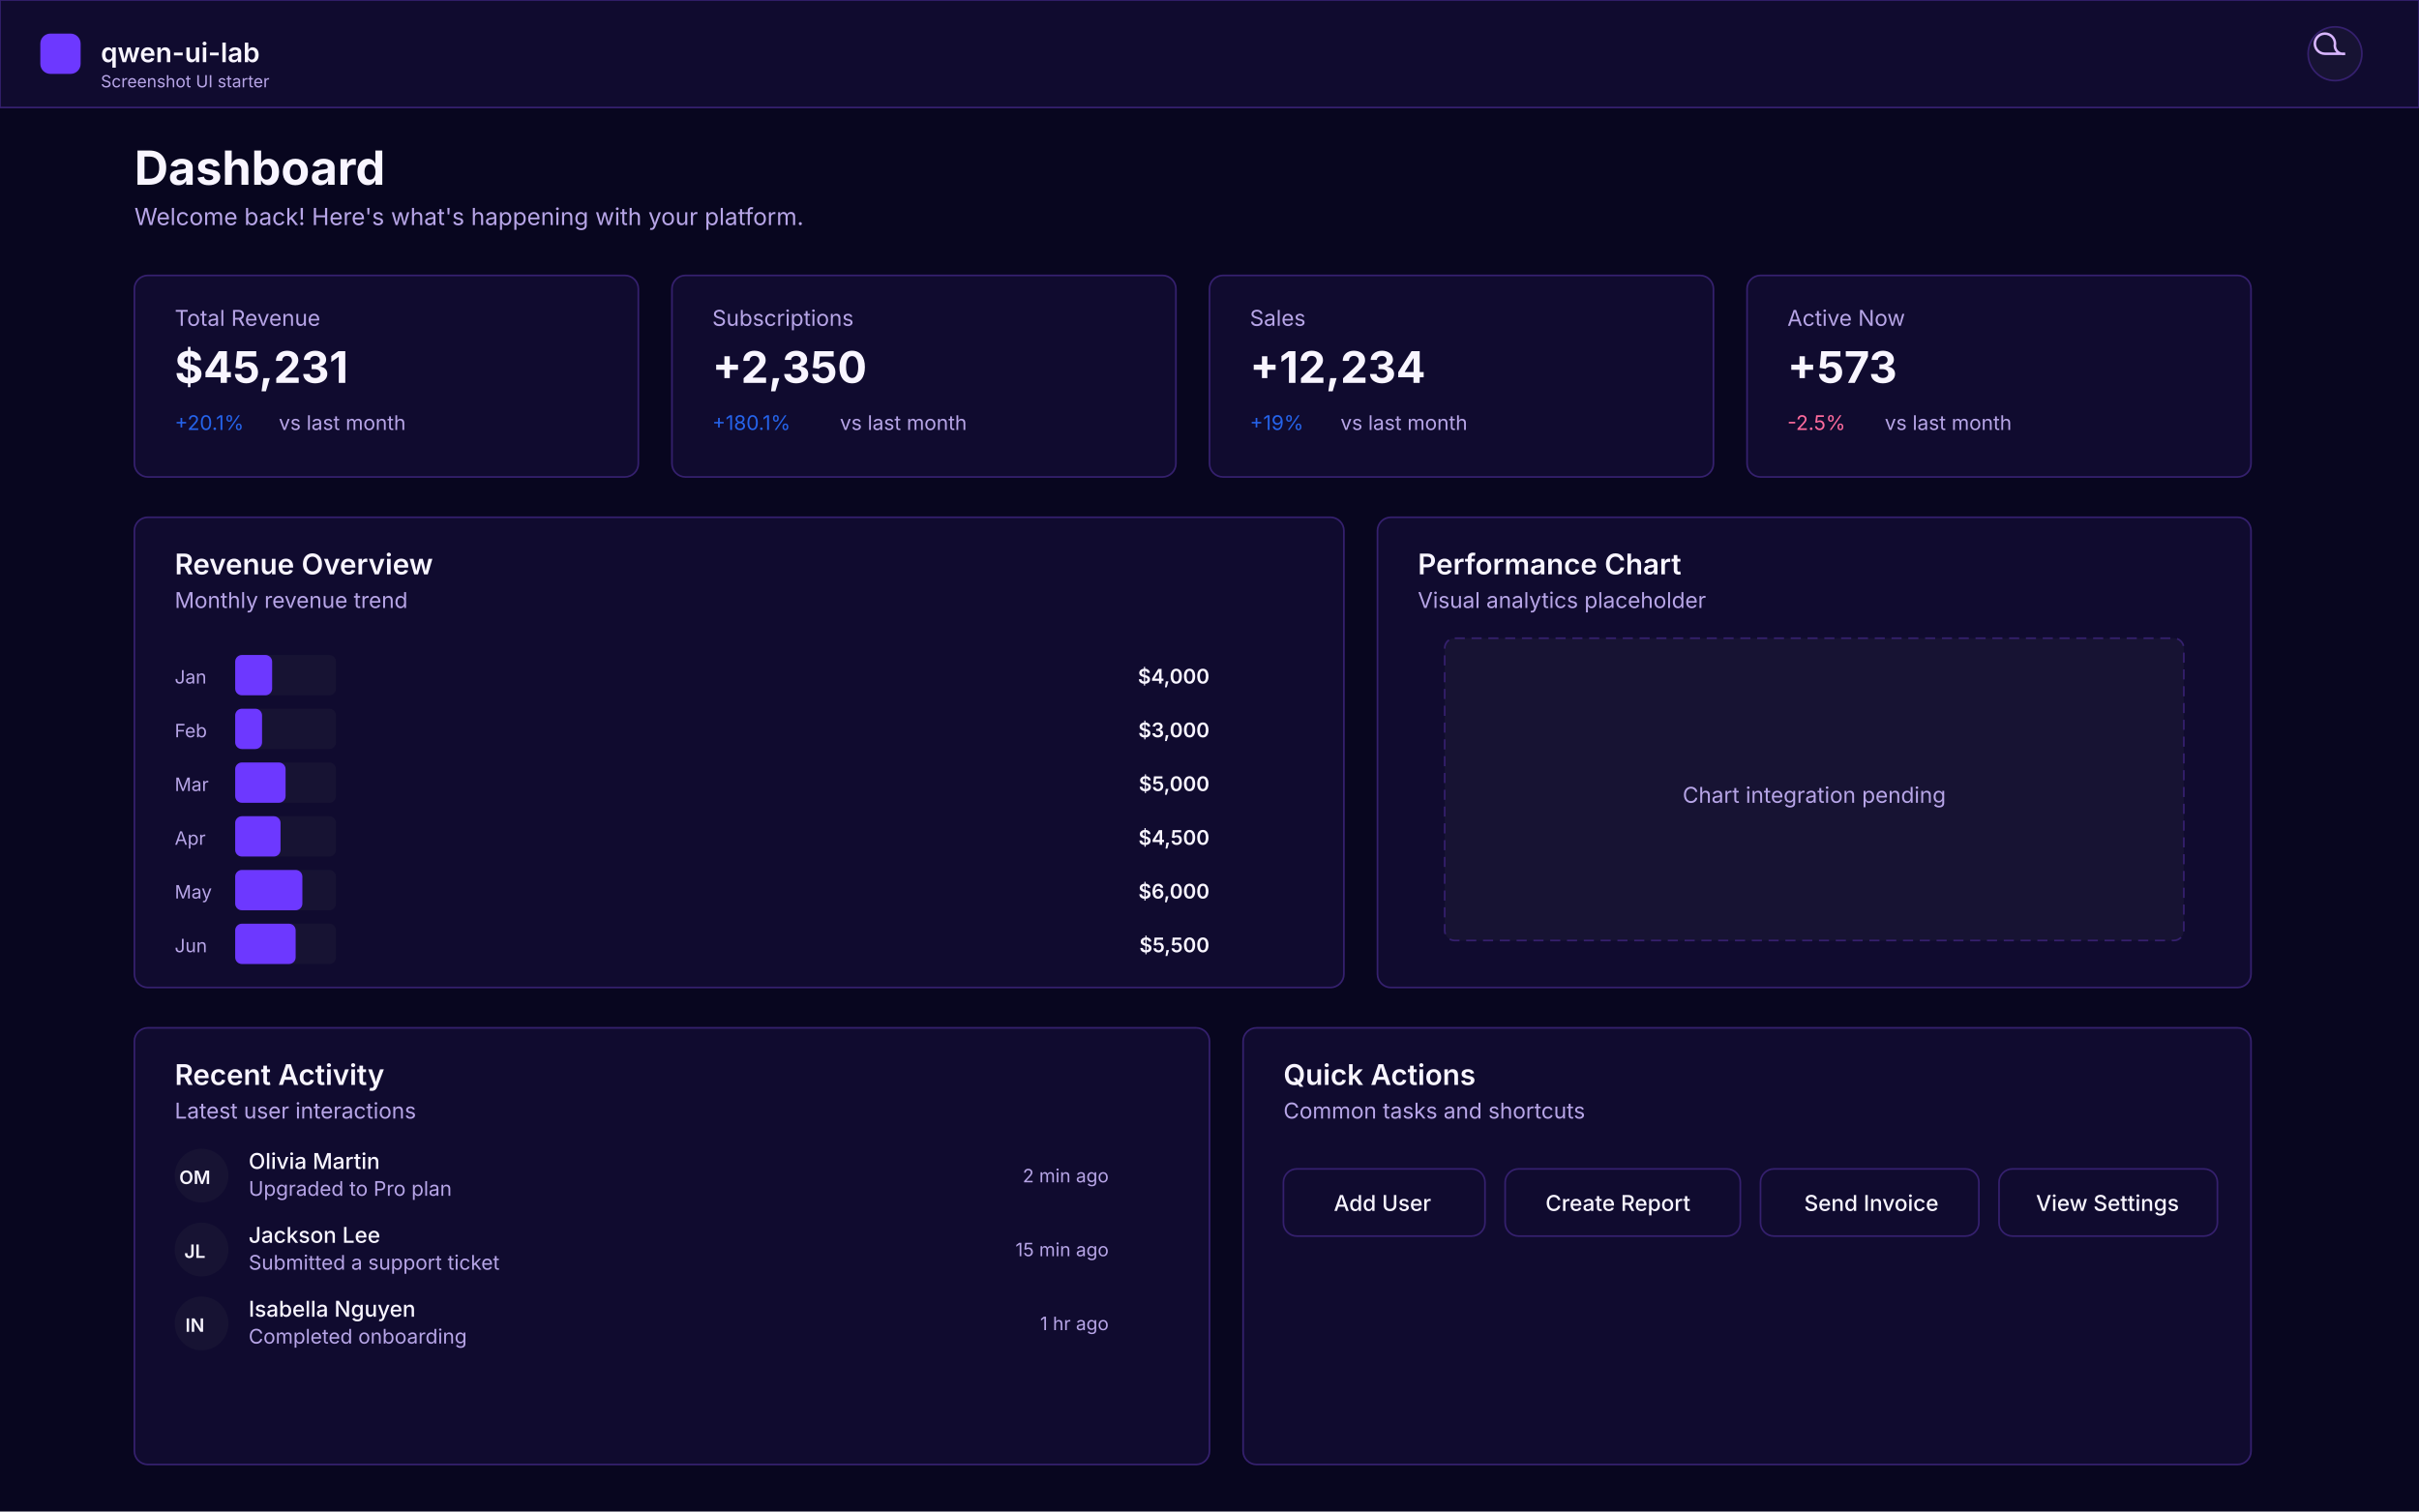
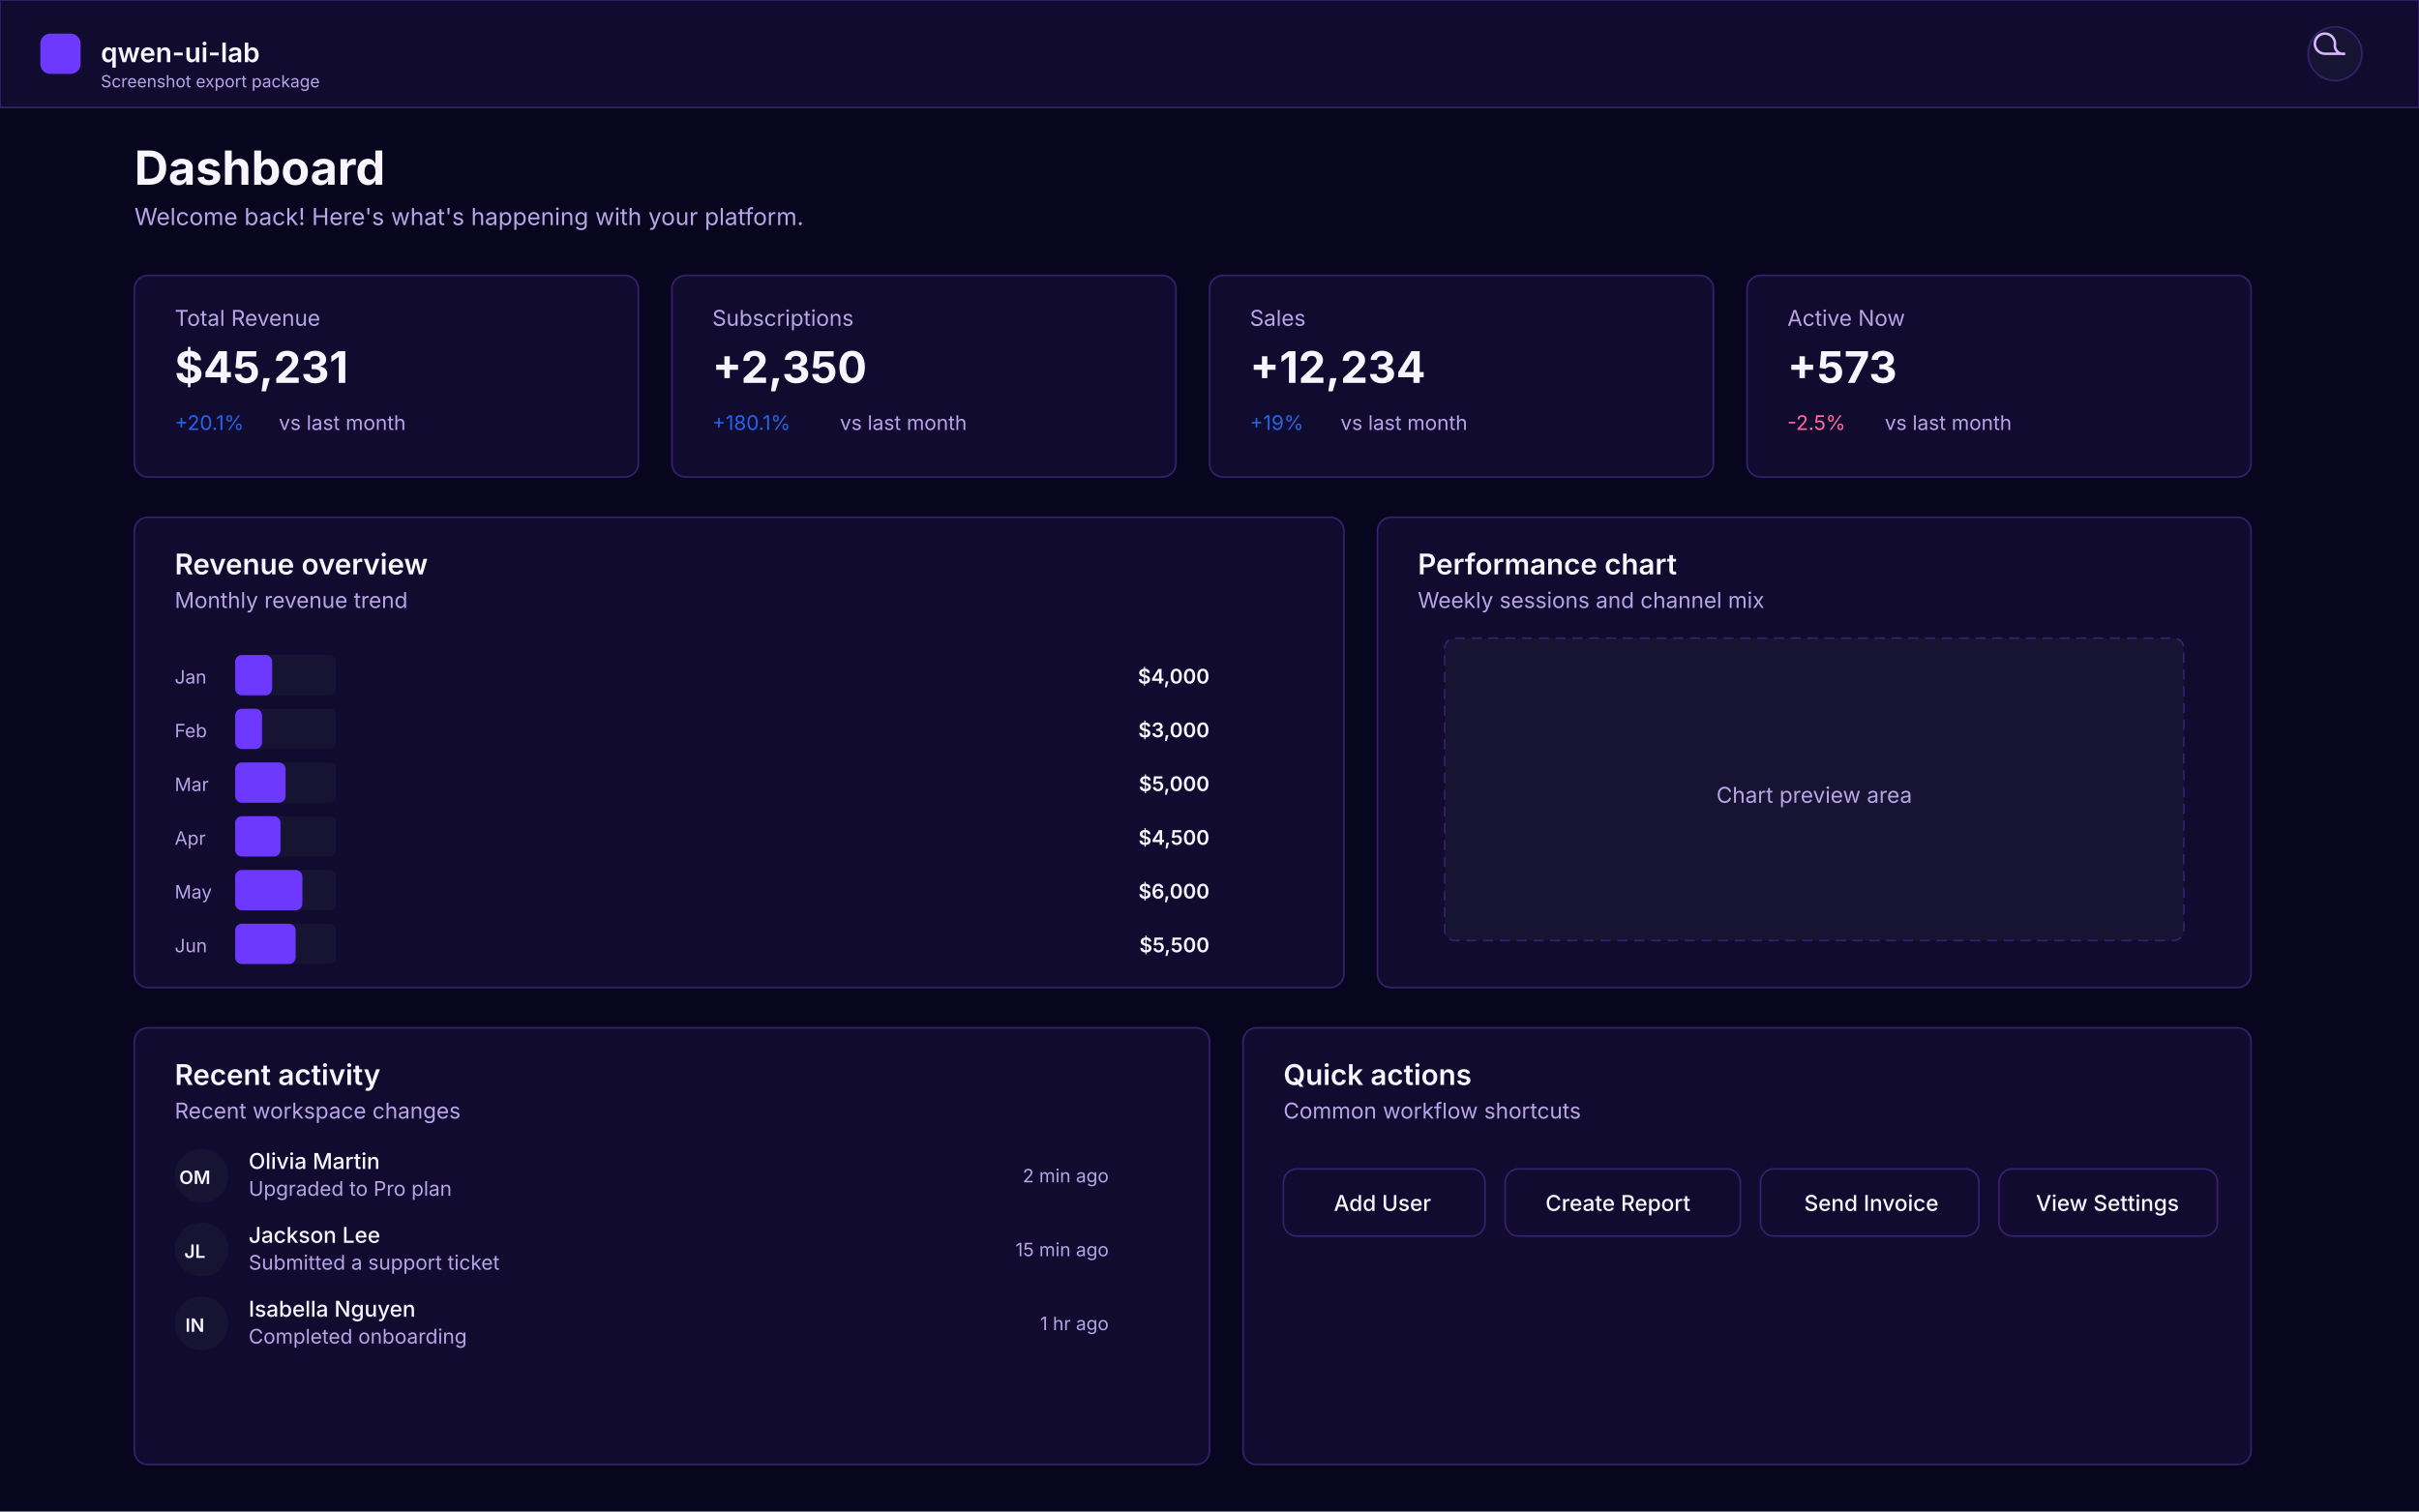
<svg xmlns="http://www.w3.org/2000/svg" fill="none" viewBox="0 0 1440 900">
  <defs>
    <style id="qwen-ref-style">
  rect[fill="#fafafa"], rect[fill="#F8FAFC"] { fill: #08061f; }
  rect[fill="#fff"], rect[fill="#FFF"] { fill: #100b2f; }
  rect[fill="#f4f4f5"], circle[fill="#f4f4f5"], rect[fill="#F1F5F9"], rect[fill="#E2E8F0"] { fill: #171333; }
  rect[fill="#E0F2FE"], circle[fill="#E0F2FE"], circle[fill="#DBEAFE"], rect[fill="#DBEAFE"] { fill: #1a285f; }
  rect[fill="#DBEAFE"], circle[fill="#DBEAFE"] { fill: #123f42; }
  rect[fill="#FEE2E2"], circle[fill="#FEE2E2"] { fill: #2a1a55; }
  rect[fill="#FCE7F3"], circle[fill="#FCE7F3"] { fill: #351447; }
  rect[fill="#E0E7FF"], circle[fill="#E0E7FF"] { fill: #231a5e; }
  rect[fill="#18181b"], rect[fill="#111827"] { fill: #6d38ff; }
  rect[fill="#2563EB"], path[fill="#2563EB"] { fill: #6d38ff; }
  rect[fill="#2563EB"], path[fill="#2563EB"] { fill: #2563EB; }
  text[fill="#18181b"], text[fill="#111827"] { fill: #f8f5ff; }
  text[fill="#71717a"], text[fill="#a1a1aa"], text[fill="#A1A1AA"], text[fill="#64748B"], text[fill="#94A3B8"] { fill: #b7a5e7; }
  text[fill="#2563EB"], text[fill="#2563EB"] { fill: #2563EB; }
  text[fill="#dc2626"], text[fill="#EF4444"] { fill: #ff6b9d; }
  path[stroke="#18181b"], path[stroke="#111827"] { stroke: #d9b6ff; }
  path[stroke="#2563EB"] { stroke: #9a6dff; }
  path[stroke="#2563EB"] { stroke: #2563EB; }
  rect[stroke="#e4e4e7"], circle[stroke="#e4e4e7"], line[stroke="#e4e4e7"], rect[stroke="#CBD5E1"], circle[stroke="#CBD5E1"], line[stroke="#CBD5E1"], rect[stroke="#E2E8F0"] { stroke: #35206e; }
</style>
  </defs>
  <rect width="1440" height="900" fill="#fafafa" />
  <rect width="1440" height="64" fill="#fff" stroke="#e4e4e7" stroke-width="1" />
  <rect width="24" height="24" x="24" y="20" fill="#18181b" rx="6" />
  <text x="60" y="37" fill="#18181b" font-family="Inter,sans-serif" font-size="16" font-weight="600">qwen-ui-lab</text>
-   <text x="60" y="52" fill="#71717a" font-family="Inter,sans-serif" font-size="10">Screenshot UI starter</text>
+   <text x="60" y="52" fill="#71717a" font-family="Inter,sans-serif" font-size="10">Screenshot export package</text>
  <circle cx="1390" cy="32" r="16" fill="#f4f4f5" stroke="#e4e4e7" />
  <path fill="none" stroke="#18181b" stroke-width="1.5" d="M1384 32a6 6 0 1 1 6-6 5 5 0 0 0 6 6z" />
  <text x="80" y="110" fill="#18181b" font-family="Inter,sans-serif" font-size="28" font-weight="700">Dashboard</text>
  <text x="80" y="134" fill="#71717a" font-family="Inter,sans-serif" font-size="14">Welcome back! Here's what's happening with your platform.</text>
  <g>
    <rect width="300" height="120" x="80" y="164" fill="#fff" stroke="#e4e4e7" rx="8" />
    <text x="104" y="194" fill="#71717a" font-family="Inter,sans-serif" font-size="13">Total Revenue</text>
    <text x="104" y="228" fill="#18181b" font-family="Inter,sans-serif" font-size="26" font-weight="700">$45,231</text>
    <text x="104" y="256" fill="#2563EB" font-family="Inter,sans-serif" font-size="12">+20.1%</text>
    <text x="166" y="256" fill="#71717a" font-family="Inter,sans-serif" font-size="12">vs last month</text>
    <rect width="300" height="120" x="400" y="164" fill="#fff" stroke="#e4e4e7" rx="8" />
    <text x="424" y="194" fill="#71717a" font-family="Inter,sans-serif" font-size="13">Subscriptions</text>
    <text x="424" y="228" fill="#18181b" font-family="Inter,sans-serif" font-size="26" font-weight="700">+2,350</text>
    <text x="424" y="256" fill="#2563EB" font-family="Inter,sans-serif" font-size="12">+180.1%</text>
    <text x="500" y="256" fill="#71717a" font-family="Inter,sans-serif" font-size="12">vs last month</text>
    <rect width="300" height="120" x="720" y="164" fill="#fff" stroke="#e4e4e7" rx="8" />
    <text x="744" y="194" fill="#71717a" font-family="Inter,sans-serif" font-size="13">Sales</text>
    <text x="744" y="228" fill="#18181b" font-family="Inter,sans-serif" font-size="26" font-weight="700">+12,234</text>
    <text x="744" y="256" fill="#2563EB" font-family="Inter,sans-serif" font-size="12">+19%</text>
    <text x="798" y="256" fill="#71717a" font-family="Inter,sans-serif" font-size="12">vs last month</text>
    <rect width="300" height="120" x="1040" y="164" fill="#fff" stroke="#e4e4e7" rx="8" />
    <text x="1064" y="194" fill="#71717a" font-family="Inter,sans-serif" font-size="13">Active Now</text>
    <text x="1064" y="228" fill="#18181b" font-family="Inter,sans-serif" font-size="26" font-weight="700">+573</text>
    <text x="1064" y="256" fill="#dc2626" font-family="Inter,sans-serif" font-size="12">-2.5%</text>
    <text x="1122" y="256" fill="#71717a" font-family="Inter,sans-serif" font-size="12">vs last month</text>
  </g>
  <g>
    <rect width="720" height="280" x="80" y="308" fill="#fff" stroke="#e4e4e7" rx="8" />
-     <text x="104" y="342" fill="#18181b" font-family="Inter,sans-serif" font-size="17" font-weight="600">Revenue Overview</text>
+     <text x="104" y="342" fill="#18181b" font-family="Inter,sans-serif" font-size="17" font-weight="600">Revenue overview</text>
    <text x="104" y="362" fill="#71717a" font-family="Inter,sans-serif" font-size="13">Monthly revenue trend</text>
    <rect width="60" height="24" x="140" y="390" fill="#f4f4f5" rx="4" />
    <rect width="22" height="24" x="140" y="390" fill="#18181b" rx="4" />
    <text x="104" y="407" fill="#71717a" font-family="Inter,sans-serif" font-size="11">Jan</text>
    <text x="720" y="407" fill="#18181b" font-family="Inter,sans-serif" font-size="12" font-weight="600" text-anchor="end">$4,000</text>
    <rect width="60" height="24" x="140" y="422" fill="#f4f4f5" rx="4" />
    <rect width="16" height="24" x="140" y="422" fill="#18181b" rx="4" />
    <text x="104" y="439" fill="#71717a" font-family="Inter,sans-serif" font-size="11">Feb</text>
    <text x="720" y="439" fill="#18181b" font-family="Inter,sans-serif" font-size="12" font-weight="600" text-anchor="end">$3,000</text>
    <rect width="60" height="24" x="140" y="454" fill="#f4f4f5" rx="4" />
    <rect width="30" height="24" x="140" y="454" fill="#18181b" rx="4" />
    <text x="104" y="471" fill="#71717a" font-family="Inter,sans-serif" font-size="11">Mar</text>
    <text x="720" y="471" fill="#18181b" font-family="Inter,sans-serif" font-size="12" font-weight="600" text-anchor="end">$5,000</text>
    <rect width="60" height="24" x="140" y="486" fill="#f4f4f5" rx="4" />
    <rect width="27" height="24" x="140" y="486" fill="#18181b" rx="4" />
    <text x="104" y="503" fill="#71717a" font-family="Inter,sans-serif" font-size="11">Apr</text>
    <text x="720" y="503" fill="#18181b" font-family="Inter,sans-serif" font-size="12" font-weight="600" text-anchor="end">$4,500</text>
    <rect width="60" height="24" x="140" y="518" fill="#f4f4f5" rx="4" />
    <rect width="40" height="24" x="140" y="518" fill="#18181b" rx="4" />
    <text x="104" y="535" fill="#71717a" font-family="Inter,sans-serif" font-size="11">May</text>
    <text x="720" y="535" fill="#18181b" font-family="Inter,sans-serif" font-size="12" font-weight="600" text-anchor="end">$6,000</text>
    <rect width="60" height="24" x="140" y="550" fill="#f4f4f5" rx="4" />
    <rect width="36" height="24" x="140" y="550" fill="#18181b" rx="4" />
    <text x="104" y="567" fill="#71717a" font-family="Inter,sans-serif" font-size="11">Jun</text>
    <text x="720" y="567" fill="#18181b" font-family="Inter,sans-serif" font-size="12" font-weight="600" text-anchor="end">$5,500</text>
    <rect width="520" height="280" x="820" y="308" fill="#fff" stroke="#e4e4e7" rx="8" />
-     <text x="844" y="342" fill="#18181b" font-family="Inter,sans-serif" font-size="17" font-weight="600">Performance Chart</text>
-     <text x="844" y="362" fill="#71717a" font-family="Inter,sans-serif" font-size="13">Visual analytics placeholder</text>
+     <text x="844" y="342" fill="#18181b" font-family="Inter,sans-serif" font-size="17" font-weight="600">Performance chart</text>
+     <text x="844" y="362" fill="#71717a" font-family="Inter,sans-serif" font-size="13">Weekly sessions and channel mix</text>
    <rect width="440" height="180" x="860" y="380" fill="#f4f4f5" stroke="#e4e4e7" stroke-dasharray="6 4" rx="6" />
-     <text x="1080" y="478" fill="#a1a1aa" font-family="Inter,sans-serif" font-size="13" text-anchor="middle">Chart integration pending</text>
+     <text x="1080" y="478" fill="#a1a1aa" font-family="Inter,sans-serif" font-size="13" text-anchor="middle">Chart preview area</text>
  </g>
  <g>
    <rect width="640" height="260" x="80" y="612" fill="#fff" stroke="#e4e4e7" rx="8" />
-     <text x="104" y="646" fill="#18181b" font-family="Inter,sans-serif" font-size="17" font-weight="600">Recent Activity</text>
-     <text x="104" y="666" fill="#71717a" font-family="Inter,sans-serif" font-size="13">Latest user interactions</text>
+     <text x="104" y="646" fill="#18181b" font-family="Inter,sans-serif" font-size="17" font-weight="600">Recent activity</text>
+     <text x="104" y="666" fill="#71717a" font-family="Inter,sans-serif" font-size="13">Recent workspace changes</text>
    <circle cx="120" cy="700" r="16" fill="#f4f4f5" />
    <text x="116" y="705" fill="#18181b" font-family="Inter,sans-serif" font-size="11" font-weight="600" text-anchor="middle">OM</text>
    <text x="148" y="696" fill="#18181b" font-family="Inter,sans-serif" font-size="13" font-weight="500">Olivia Martin</text>
    <text x="148" y="712" fill="#71717a" font-family="Inter,sans-serif" font-size="12">Upgraded to Pro plan</text>
    <text x="660" y="704" fill="#a1a1aa" font-family="Inter,sans-serif" font-size="11" text-anchor="end">2 min ago</text>
    <circle cx="120" cy="744" r="16" fill="#f4f4f5" />
    <text x="116" y="749" fill="#18181b" font-family="Inter,sans-serif" font-size="11" font-weight="600" text-anchor="middle">JL</text>
    <text x="148" y="740" fill="#18181b" font-family="Inter,sans-serif" font-size="13" font-weight="500">Jackson Lee</text>
    <text x="148" y="756" fill="#71717a" font-family="Inter,sans-serif" font-size="12">Submitted a support ticket</text>
    <text x="660" y="748" fill="#a1a1aa" font-family="Inter,sans-serif" font-size="11" text-anchor="end">15 min ago</text>
    <circle cx="120" cy="788" r="16" fill="#f4f4f5" />
    <text x="116" y="793" fill="#18181b" font-family="Inter,sans-serif" font-size="11" font-weight="600" text-anchor="middle">IN</text>
    <text x="148" y="784" fill="#18181b" font-family="Inter,sans-serif" font-size="13" font-weight="500">Isabella Nguyen</text>
    <text x="148" y="800" fill="#71717a" font-family="Inter,sans-serif" font-size="12">Completed onboarding</text>
    <text x="660" y="792" fill="#a1a1aa" font-family="Inter,sans-serif" font-size="11" text-anchor="end">1 hr ago</text>
    <rect width="600" height="260" x="740" y="612" fill="#fff" stroke="#e4e4e7" rx="8" />
-     <text x="764" y="646" fill="#18181b" font-family="Inter,sans-serif" font-size="17" font-weight="600">Quick Actions</text>
-     <text x="764" y="666" fill="#71717a" font-family="Inter,sans-serif" font-size="13">Common tasks and shortcuts</text>
+     <text x="764" y="646" fill="#18181b" font-family="Inter,sans-serif" font-size="17" font-weight="600">Quick actions</text>
+     <text x="764" y="666" fill="#71717a" font-family="Inter,sans-serif" font-size="13">Common workflow shortcuts</text>
    <rect width="120" height="40" x="764" y="696" fill="#fff" stroke="#e4e4e7" rx="8" />
    <text x="794" y="721" fill="#18181b" font-family="Inter,sans-serif" font-size="13" font-weight="500">Add User</text>
    <rect width="140" height="40" x="896" y="696" fill="#fff" stroke="#e4e4e7" rx="8" />
    <text x="920" y="721" fill="#18181b" font-family="Inter,sans-serif" font-size="13" font-weight="500">Create Report</text>
    <rect width="130" height="40" x="1048" y="696" fill="#fff" stroke="#e4e4e7" rx="8" />
    <text x="1074" y="721" fill="#18181b" font-family="Inter,sans-serif" font-size="13" font-weight="500">Send Invoice</text>
    <rect width="130" height="40" x="1190" y="696" fill="#fff" stroke="#e4e4e7" rx="8" />
    <text x="1212" y="721" fill="#18181b" font-family="Inter,sans-serif" font-size="13" font-weight="500">View Settings</text>
  </g>
</svg>
